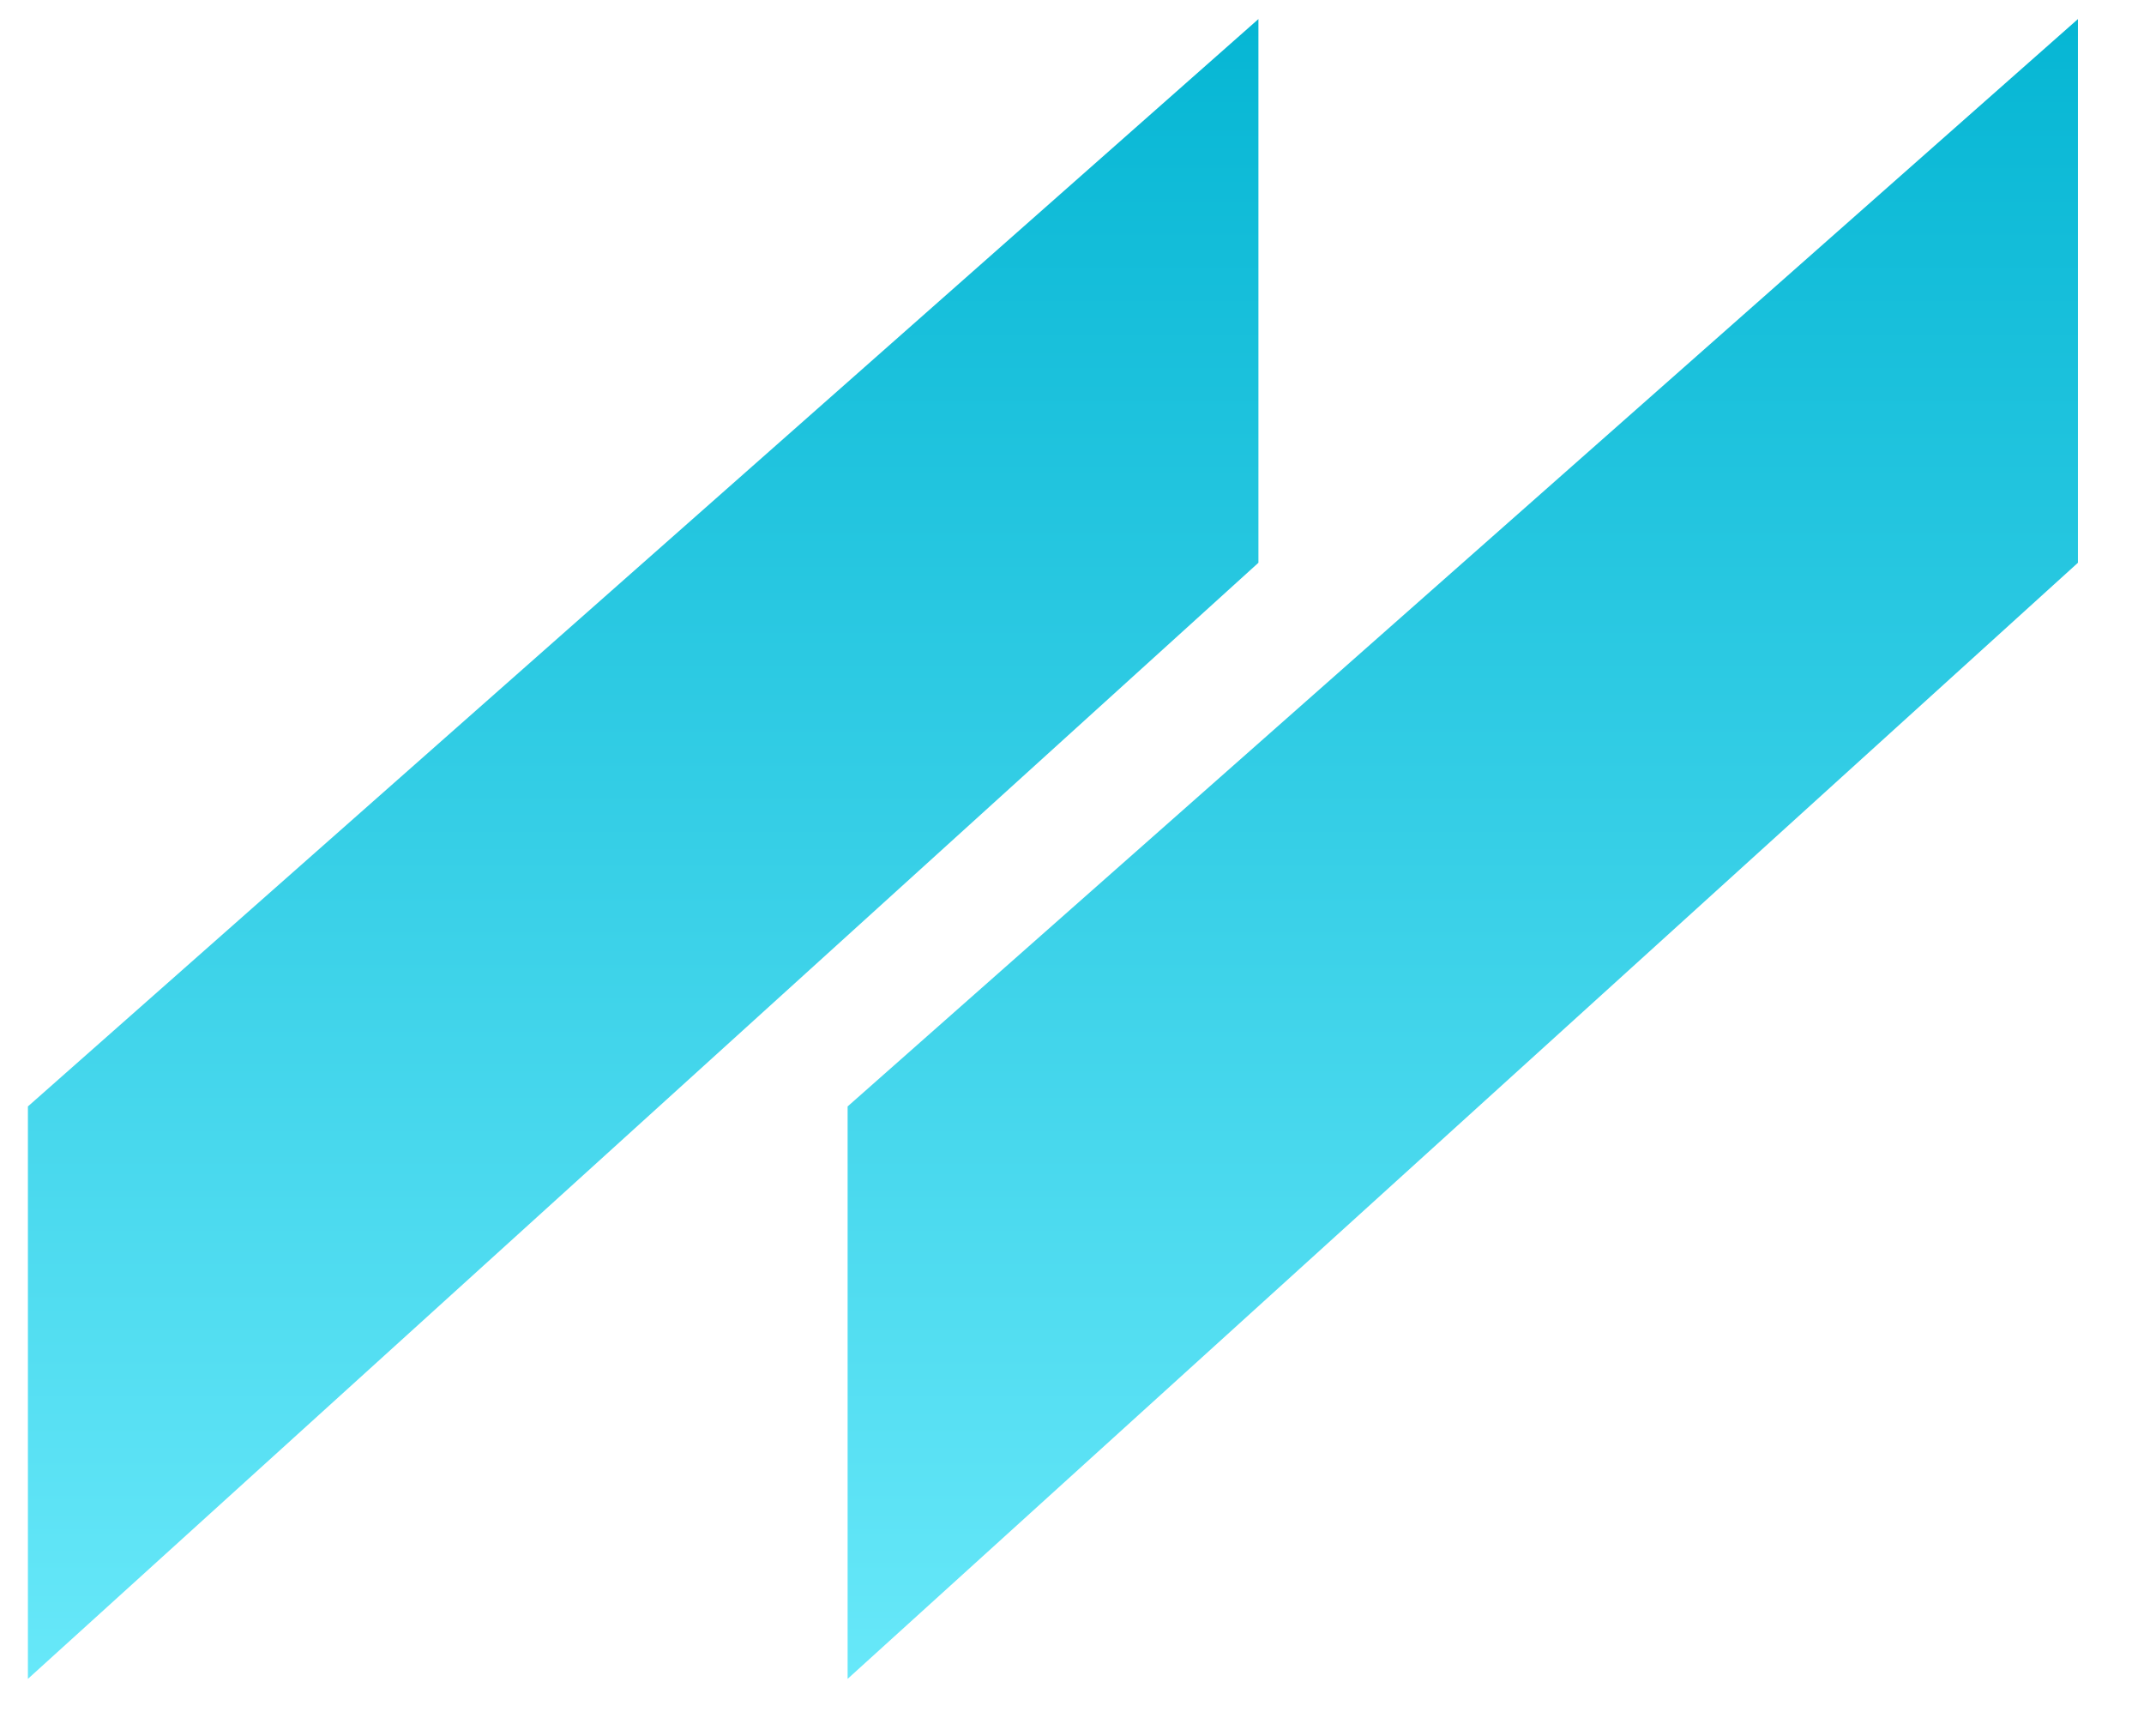
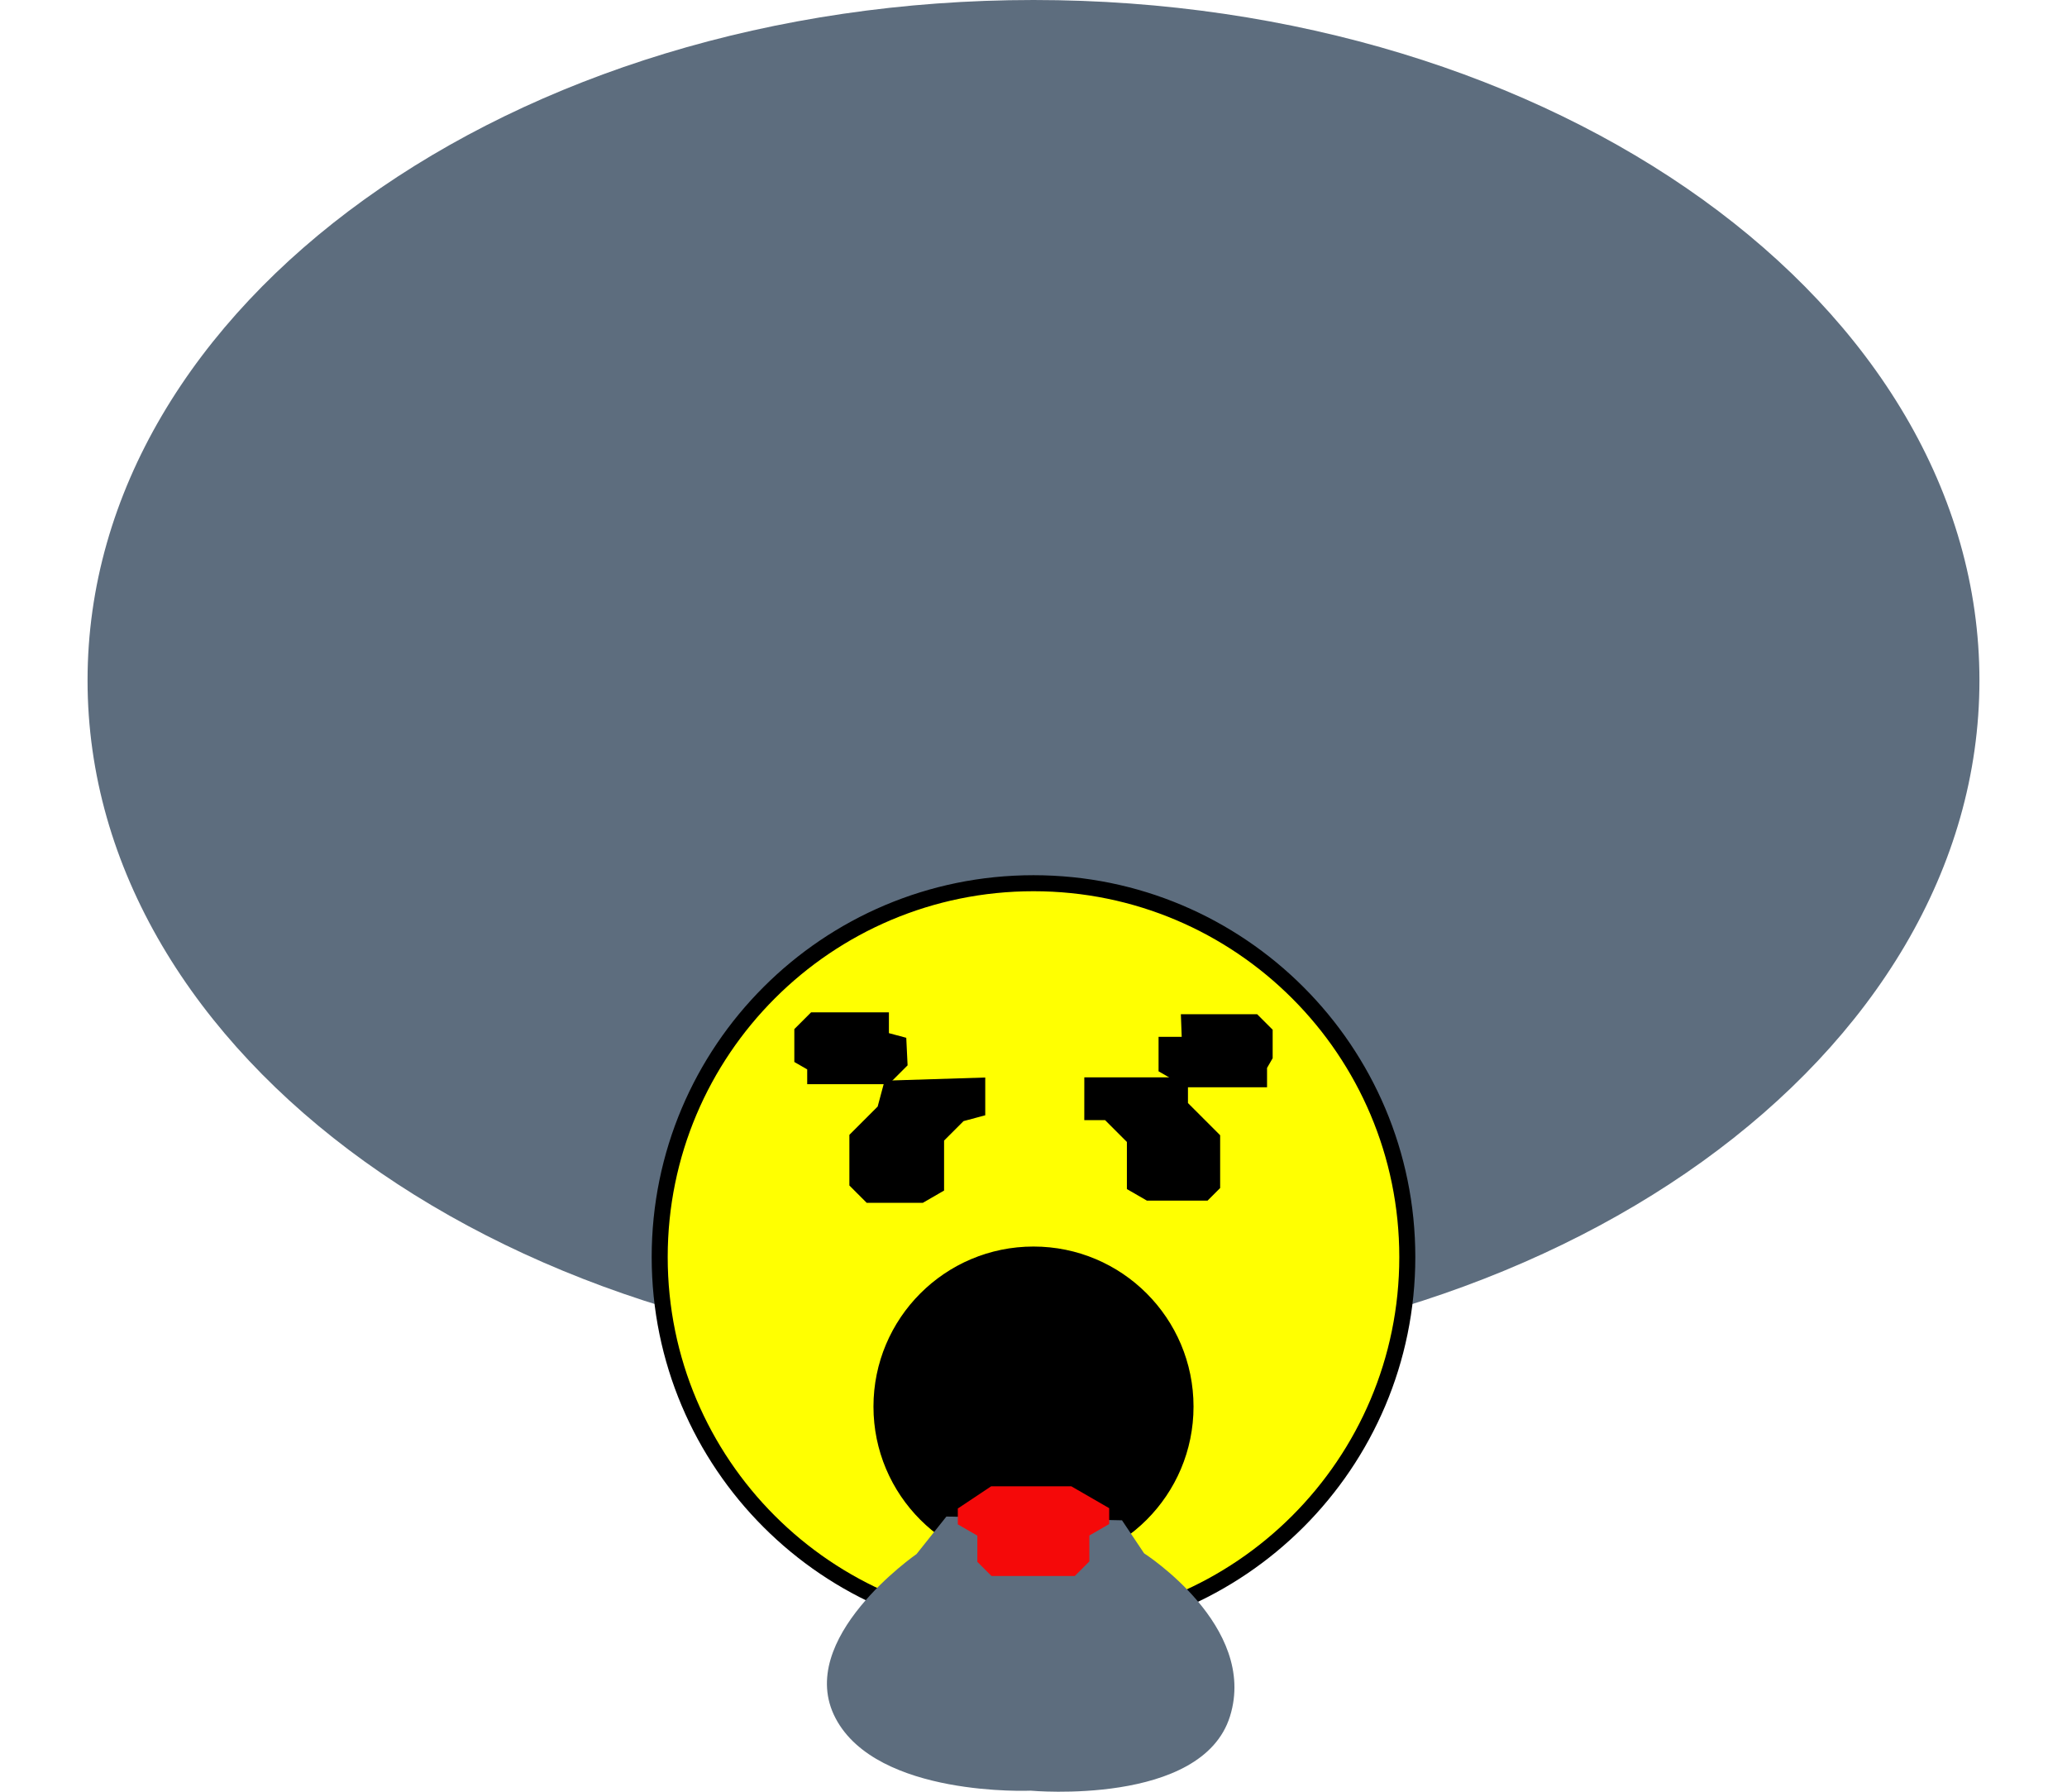
- <svg xmlns="http://www.w3.org/2000/svg" xmlns:xlink="http://www.w3.org/1999/xlink" version="1.1" preserveAspectRatio="xMidYMid meet" viewBox="344.564 330.278 111.737 91.218" width="53.87" height="43.61">
-   <defs>
-     <path d="M453.3 331.28L453.3 359.85L388.64 418.5L388.64 388.42L453.3 331.28Z" id="aFZf6T5ED" />
-     <linearGradient id="gradientb2ThqnP5Op" gradientUnits="userSpaceOnUse" x1="420.97" y1="331.28" x2="420.97" y2="418.5">
-       <stop style="stop-color: #06b6d4;stop-opacity: 1" offset="0%" />
-       <stop style="stop-color: #67e8f9;stop-opacity: 1" offset="100%" />
-     </linearGradient>
-     <path d="M410.23 331.28L410.23 359.85L345.56 418.5L345.56 388.42L410.23 331.28Z" id="a9fehgwfM" />
-     <linearGradient id="gradientk1wNV9Ostb" gradientUnits="userSpaceOnUse" x1="377.89" y1="331.28" x2="377.89" y2="418.5">
-       <stop style="stop-color: #06b6d4;stop-opacity: 1" offset="0%" />
-       <stop style="stop-color: #67e8f9;stop-opacity: 1" offset="100%" />
-     </linearGradient>
-   </defs>
-   <g>
-     <g>
-       <use xlink:href="#aFZf6T5ED" opacity="1" fill="url(#gradientb2ThqnP5Op)" />
-     </g>
-     <g>
-       <use xlink:href="#a9fehgwfM" opacity="1" fill="url(#gradientk1wNV9Ostb)" />
+ <svg xmlns="http://www.w3.org/2000/svg" version="1.1" id="svg1" width="75" height="65" viewBox="0 0 177.186 167.775">
+   <defs id="defs1" />
+   <g id="layer1" style="image-rendering:auto" transform="translate(202.2708,-179.3639)">
+     <g id="screamoji">
+       <ellipse style="fill:#5D6D7E;stroke-width:0.977" id="path1" cx="-113.678" cy="243.076" rx="88.593" ry="63.712" />
+       <circle style="fill:#ffff01;fill-opacity:1;stroke:#000000;stroke-width:1.5;stroke-dasharray:none;stroke-opacity:1" id="path2" cx="-113.678" cy="297.076" r="35.009" />
+       <g id="g6" transform="translate(-0.2558421,179.9046)" style="fill:#000000;stroke:#000000;stroke-opacity:1">
+         <path style="display:inline;fill:#000000;fill-opacity:1;stroke:#000000;stroke-opacity:1" d="m -118.441,100.873 v 2.637 l -1.791,0.48 -2.065,2.065 v 4.598 l -1.619,0.935 h -4.922 l -1.328,-1.328 v -4.328 l 2.597,-2.597 0.588,-2.194 z" id="path3" />
+         <path style="fill:#000000;fill-opacity:1;stroke:#000000;stroke-opacity:1" d="m -108.163,100.84 h 8.707 v 2.115 l 3.015,3.015 v 4.528 l -0.887,0.887 h -5.337 l -1.51,-0.872 v -4.33 l -2.338,-2.338 h -1.652 z" id="path4" />
+         <path style="fill:#000000;fill-opacity:1;stroke:#000000;stroke-opacity:1" d="m -125.724,99.02 -1.461,1.461 h -6.931 v -1.173 l -1.206,-0.696 v -2.58 l 1.278,-1.278 h 6.58 v 1.832 l 1.644,0.44 z" id="path5" />
+         <path style="fill:#000000;fill-opacity:1;stroke:#000000;stroke-opacity:1" d="m -99.101,94.929 h 6.418 l 1.16,1.16 v 2.326 l -0.526,0.91 v 1.447 h -6.933 l -2.227,-1.286 v -2.437 h 2.187 z" id="path6" />
+       </g>
+       <circle style="fill:#000000;fill-opacity:1;stroke:#000000;stroke-width:1.558;stroke-dasharray:none;stroke-opacity:1" id="path7" cx="-113.678" cy="311.076" r="14.209" />
+       <path style="fill:#5D6D7E;fill-opacity:1;stroke:none;stroke-width:0;stroke-dasharray:none;stroke-opacity:1" d="m -105.389,321.723 2.069,3.092 c 0,0 10.671,6.822 8.046,15.258 -2.625,8.436 -18.654,6.968 -18.654,6.968 0,0 -14.391,0.64 -18.289,-6.786 -3.898,-7.425 7.585,-15.371 7.585,-15.371 l 2.797,-3.513 z" id="path9" />
+       <path style="fill:#f50909;fill-opacity:1;stroke:none;stroke-width:0;stroke-dasharray:none;stroke-opacity:1" d="m -117.641,318.538 h 7.501 l 3.552,2.051 v 1.486 l -1.858,1.073 v 2.426 l -1.367,1.367 h -7.795 l -1.329,-1.329 v -2.453 l -1.829,-1.056 v -1.485 z" id="path8" />
    </g>
  </g>
</svg>
